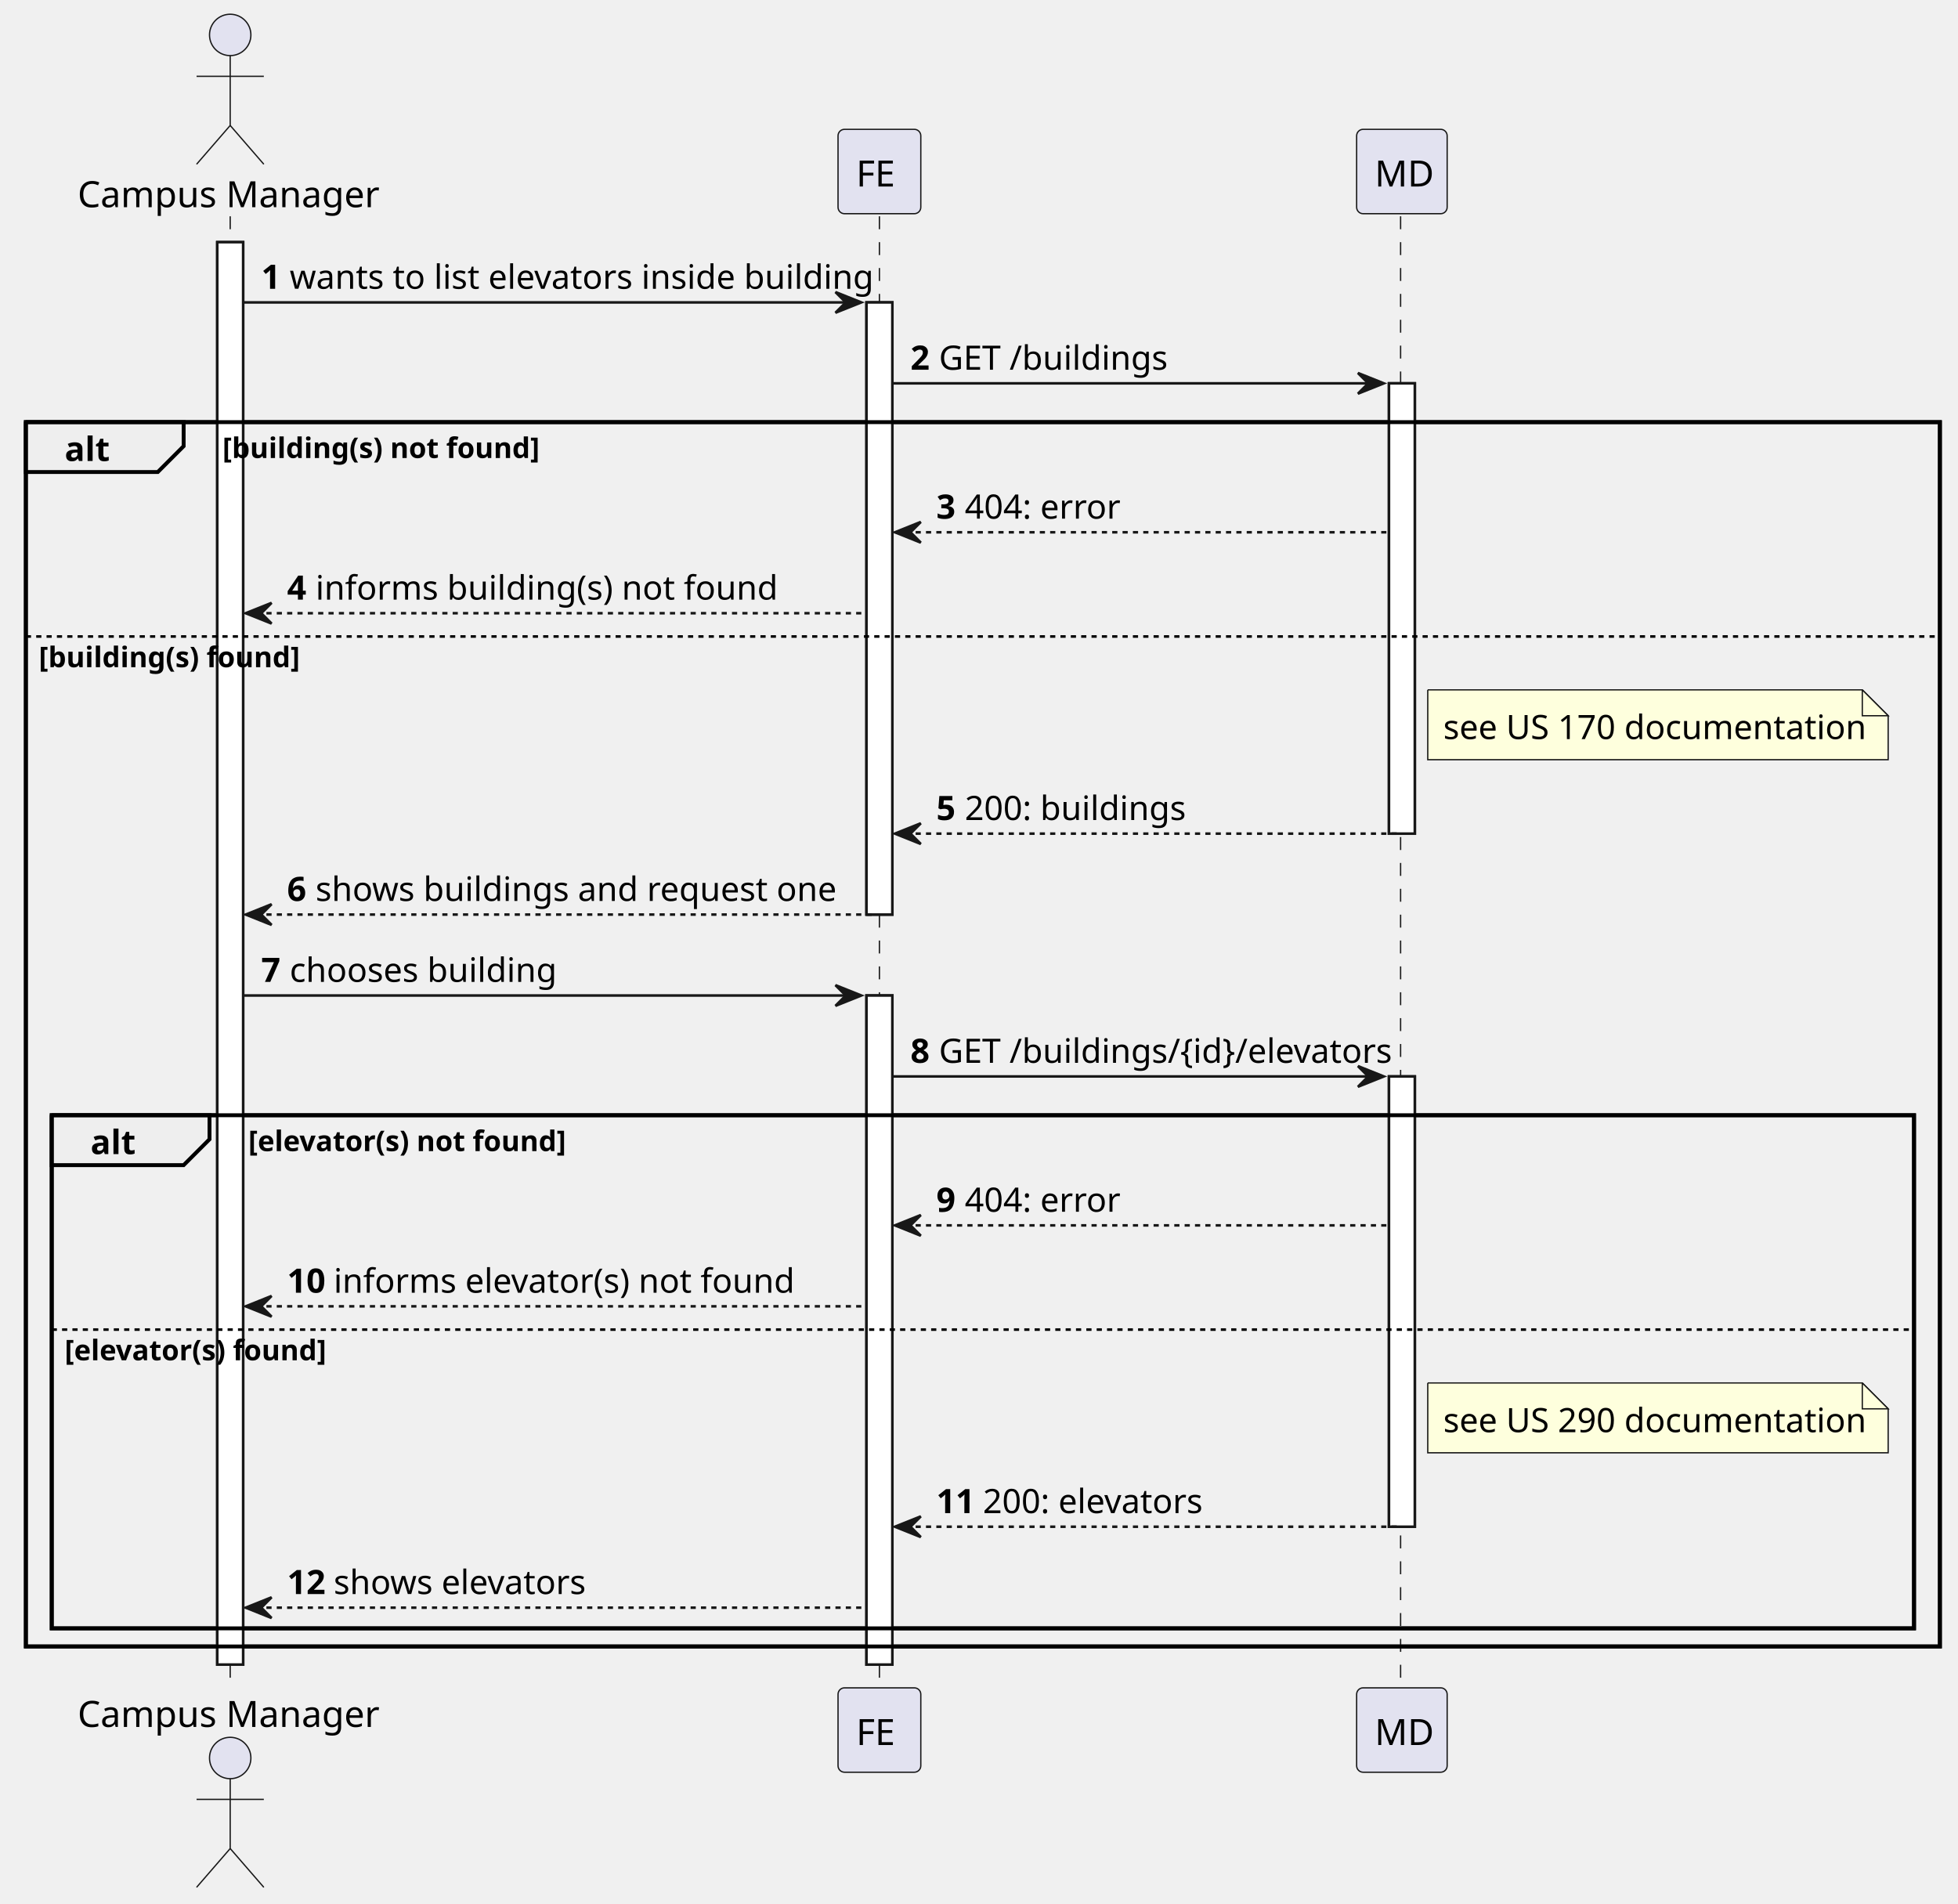
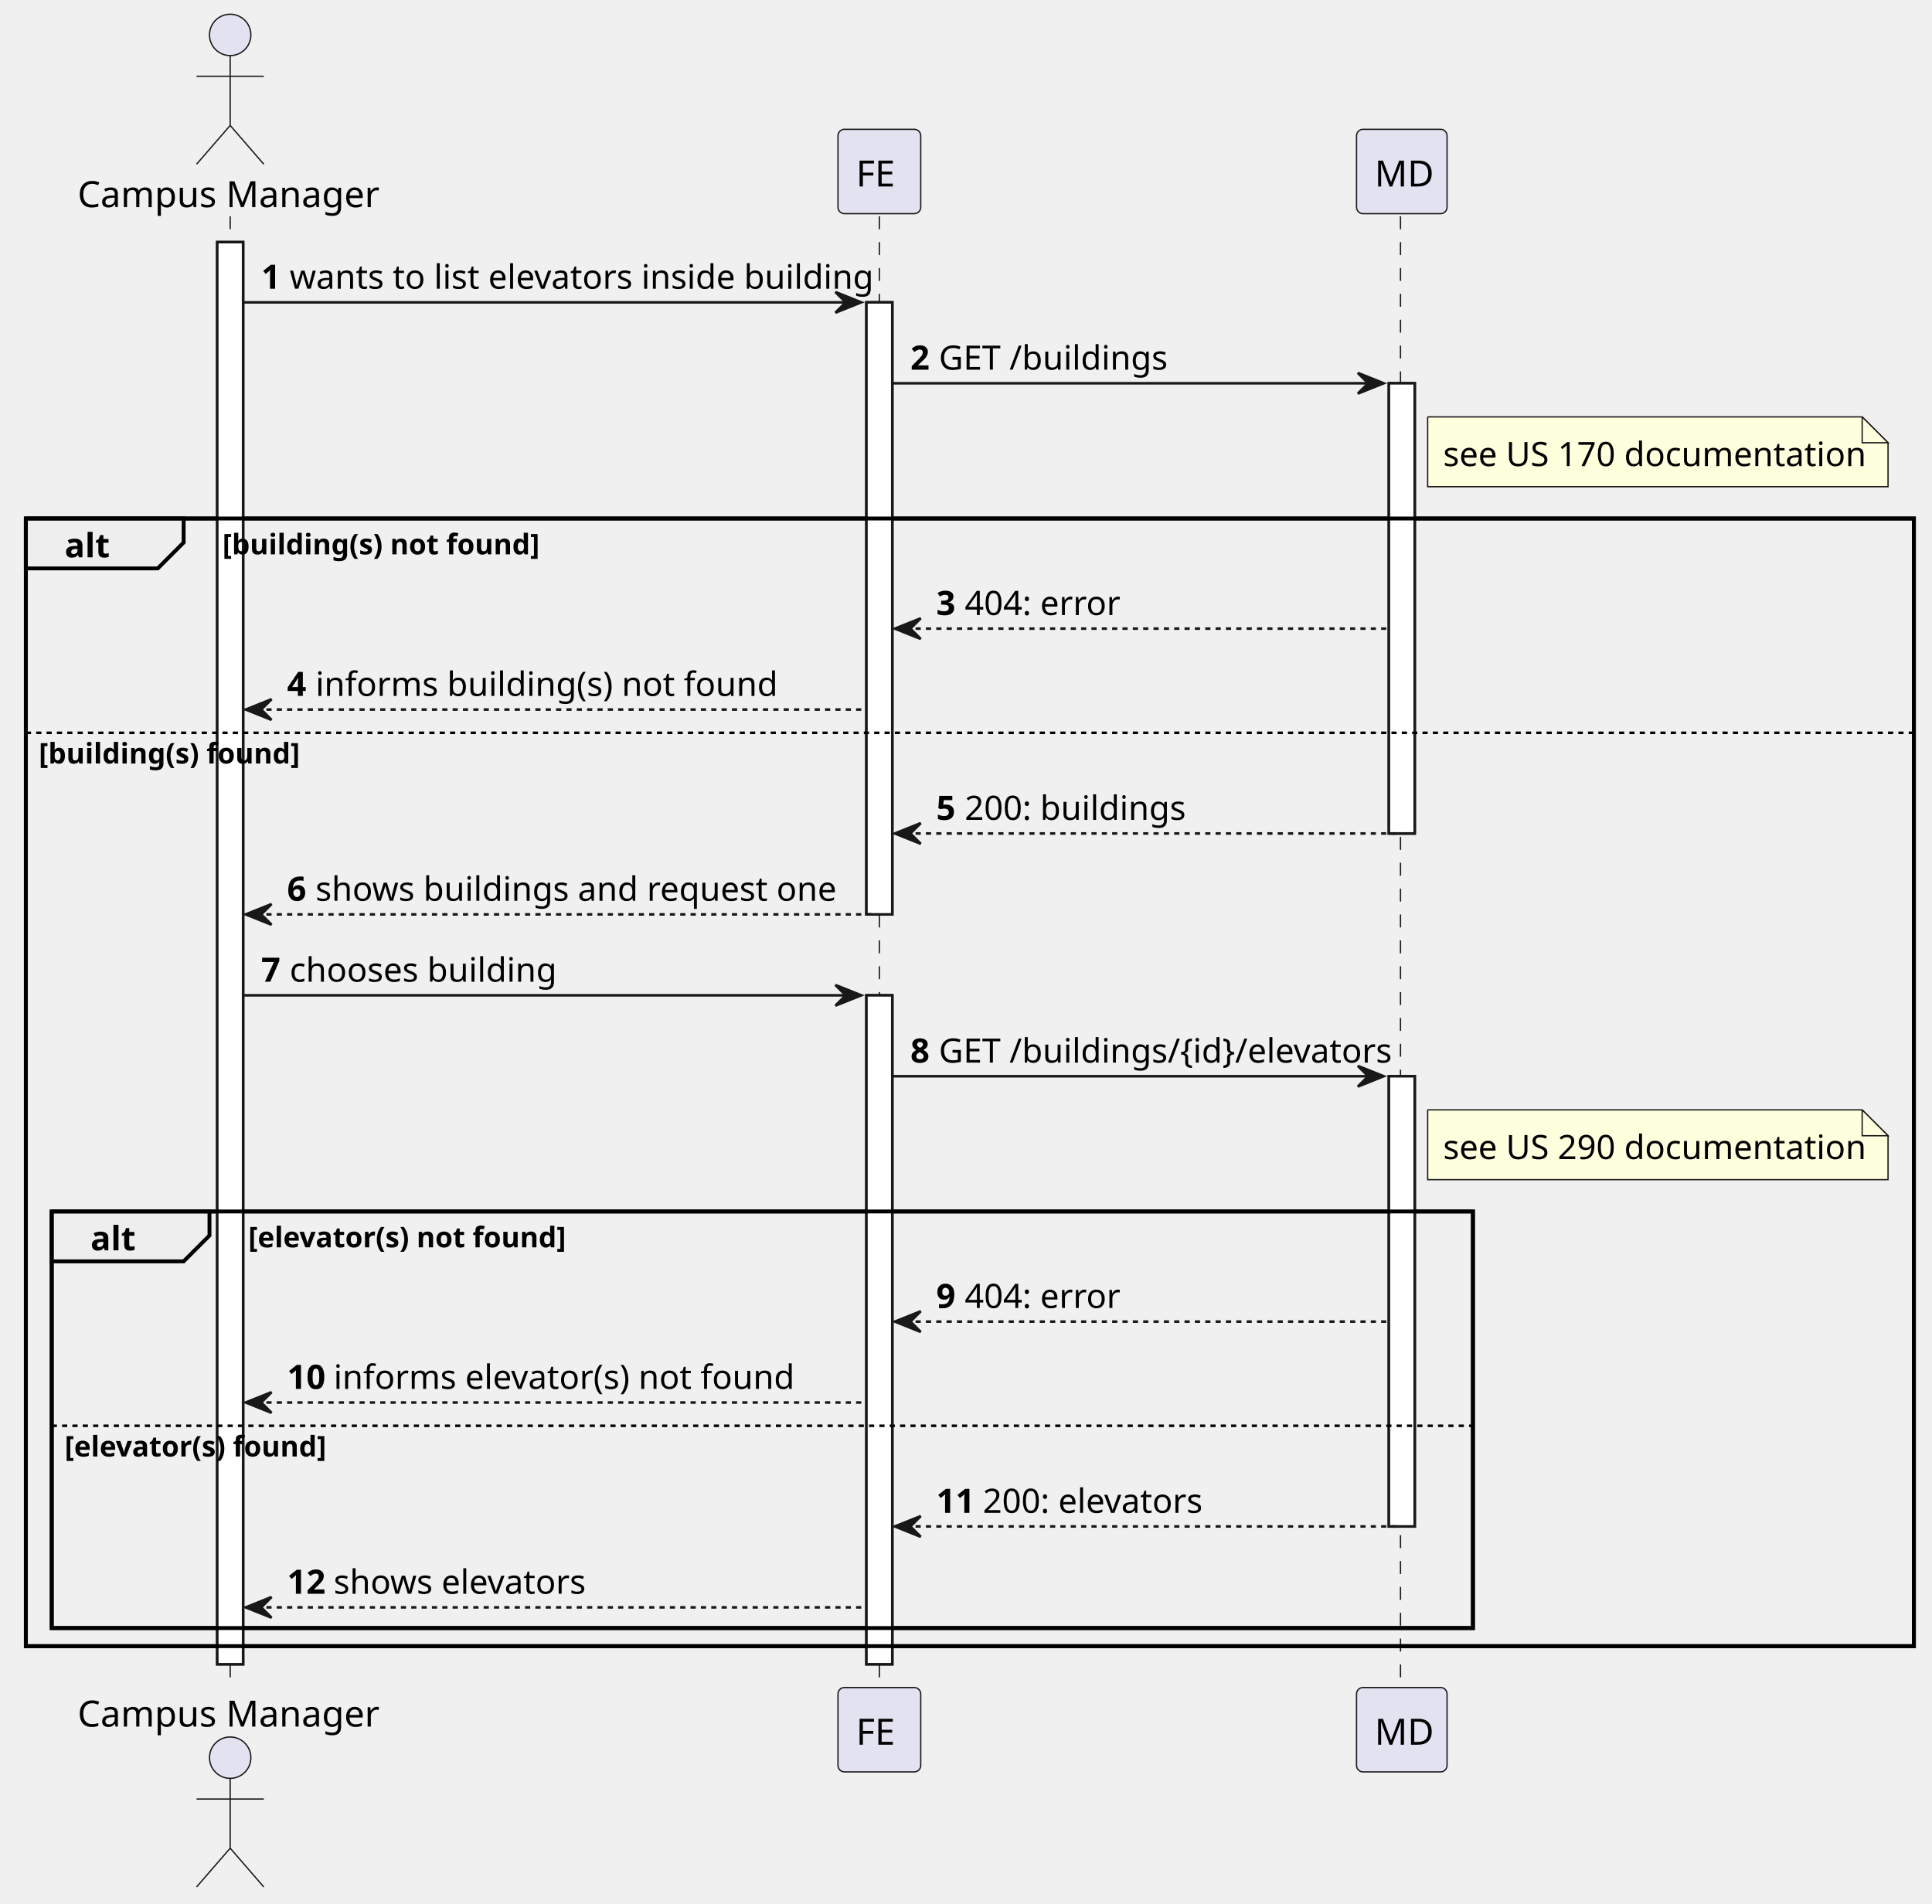
- <svg xmlns="http://www.w3.org/2000/svg" contentStyleType="text/css" height="736px" preserveAspectRatio="none" style="width:757px;height:736px;background:#FFFFFF;" version="1.1" viewBox="0 0 757 736" width="757px" zoomAndPan="magnify">
+ <svg xmlns="http://www.w3.org/2000/svg" contentStyleType="text/css" height="736px" preserveAspectRatio="none" style="width:747px;height:736px;background:#FFFFFF;" version="1.1" viewBox="0 0 747 736" width="747px" zoomAndPan="magnify">
  <defs />
  <g>
    <rect fill="#FFFFFF" height="549.918" style="stroke:#181818;stroke-width:1.0;" width="10" x="84" y="93.621" />
    <rect fill="#FFFFFF" height="236.668" style="stroke:#181818;stroke-width:1.0;" width="10" x="335" y="116.912" />
    <rect fill="#FFFFFF" height="258.668" style="stroke:#181818;stroke-width:1.0;" width="10" x="335" y="384.871" />
    <rect fill="#FFFFFF" height="174.086" style="stroke:#181818;stroke-width:1.0;" width="10" x="537" y="148.203" />
    <rect fill="#FFFFFF" height="174.086" style="stroke:#181818;stroke-width:1.0;" width="10" x="537" y="416.162" />
-     <rect fill="none" height="473.336" style="stroke:#000000;stroke-width:1.5;" width="740" x="10" y="163.203" />
-     <rect fill="none" height="198.377" style="stroke:#000000;stroke-width:1.5;" width="720" x="20" y="431.162" />
+     <rect fill="none" height="436.045" style="stroke:#000000;stroke-width:1.5;" width="730" x="10" y="200.494" />
+     <rect fill="none" height="161.086" style="stroke:#000000;stroke-width:1.5;" width="549.5" x="20" y="468.453" />
    <line style="stroke:#181818;stroke-width:0.5;stroke-dasharray:5.0,5.0;" x1="89" x2="89" y1="83.621" y2="653.539" />
    <line style="stroke:#181818;stroke-width:0.5;stroke-dasharray:5.0,5.0;" x1="340" x2="340" y1="83.621" y2="653.539" />
    <line style="stroke:#181818;stroke-width:0.5;stroke-dasharray:5.0,5.0;" x1="541.5" x2="541.5" y1="83.621" y2="653.539" />
    <text fill="#000000" font-family="sans-serif" font-size="14" lengthAdjust="spacing" textLength="112" x="30" y="80.107">Campus Manager</text>
    <ellipse cx="89" cy="13.5" fill="#E2E2F0" rx="8" ry="8" style="stroke:#181818;stroke-width:0.5;" />
    <path d="M89,21.5 L89,48.5 M76,29.5 L102,29.5 M89,48.5 L76,63.5 M89,48.5 L102,63.5 " fill="none" style="stroke:#181818;stroke-width:0.5;" />
    <text fill="#000000" font-family="sans-serif" font-size="14" lengthAdjust="spacing" textLength="112" x="30" y="667.646">Campus Manager</text>
    <ellipse cx="89" cy="679.66" fill="#E2E2F0" rx="8" ry="8" style="stroke:#181818;stroke-width:0.5;" />
    <path d="M89,687.66 L89,714.66 M76,695.66 L102,695.66 M89,714.66 L76,729.66 M89,714.66 L102,729.66 " fill="none" style="stroke:#181818;stroke-width:0.5;" />
    <rect fill="#E2E2F0" height="32.621" rx="2.5" ry="2.5" style="stroke:#181818;stroke-width:0.5;" width="32" x="324" y="50" />
    <text fill="#000000" font-family="sans-serif" font-size="14" lengthAdjust="spacing" textLength="18" x="331" y="72.107">FE</text>
    <rect fill="#E2E2F0" height="32.621" rx="2.5" ry="2.5" style="stroke:#181818;stroke-width:0.5;" width="32" x="324" y="652.539" />
    <text fill="#000000" font-family="sans-serif" font-size="14" lengthAdjust="spacing" textLength="18" x="331" y="674.646">FE</text>
    <rect fill="#E2E2F0" height="32.621" rx="2.5" ry="2.5" style="stroke:#181818;stroke-width:0.5;" width="35" x="524.5" y="50" />
    <text fill="#000000" font-family="sans-serif" font-size="14" lengthAdjust="spacing" textLength="21" x="531.5" y="72.107">MD</text>
    <rect fill="#E2E2F0" height="32.621" rx="2.5" ry="2.5" style="stroke:#181818;stroke-width:0.5;" width="35" x="524.5" y="652.539" />
    <text fill="#000000" font-family="sans-serif" font-size="14" lengthAdjust="spacing" textLength="21" x="531.5" y="674.646">MD</text>
    <rect fill="#FFFFFF" height="549.918" style="stroke:#181818;stroke-width:1.0;" width="10" x="84" y="93.621" />
    <rect fill="#FFFFFF" height="236.668" style="stroke:#181818;stroke-width:1.0;" width="10" x="335" y="116.912" />
    <rect fill="#FFFFFF" height="258.668" style="stroke:#181818;stroke-width:1.0;" width="10" x="335" y="384.871" />
    <rect fill="#FFFFFF" height="174.086" style="stroke:#181818;stroke-width:1.0;" width="10" x="537" y="148.203" />
    <rect fill="#FFFFFF" height="174.086" style="stroke:#181818;stroke-width:1.0;" width="10" x="537" y="416.162" />
    <polygon fill="#181818" points="323,112.912,333,116.912,323,120.912,327,116.912" style="stroke:#181818;stroke-width:1.0;" />
    <line style="stroke:#181818;stroke-width:1.0;" x1="94" x2="329" y1="116.912" y2="116.912" />
    <text fill="#000000" font-family="sans-serif" font-size="13" font-weight="bold" lengthAdjust="spacing" textLength="7" x="101" y="111.649">1</text>
    <text fill="#000000" font-family="sans-serif" font-size="13" lengthAdjust="spacing" textLength="211" x="112" y="111.649">wants to list elevators inside building</text>
    <polygon fill="#181818" points="525,144.203,535,148.203,525,152.203,529,148.203" style="stroke:#181818;stroke-width:1.0;" />
    <line style="stroke:#181818;stroke-width:1.0;" x1="345" x2="531" y1="148.203" y2="148.203" />
    <text fill="#000000" font-family="sans-serif" font-size="13" font-weight="bold" lengthAdjust="spacing" textLength="7" x="352" y="142.94">2</text>
    <text fill="#000000" font-family="sans-serif" font-size="13" lengthAdjust="spacing" textLength="85" x="363" y="142.94">GET /buildings</text>
-     <path d="M10,163.203 L71,163.203 L71,172.494 L61,182.494 L10,182.494 L10,163.203 " fill="#EEEEEE" style="stroke:#000000;stroke-width:1.5;" />
-     <rect fill="none" height="473.336" style="stroke:#000000;stroke-width:1.5;" width="740" x="10" y="163.203" />
-     <text fill="#000000" font-family="sans-serif" font-size="13" font-weight="bold" lengthAdjust="spacing" textLength="16" x="25" y="178.231">alt</text>
-     <text fill="#000000" font-family="sans-serif" font-size="11" font-weight="bold" lengthAdjust="spacing" textLength="123" x="86" y="177.073">[building(s) not found]</text>
-     <polygon fill="#181818" points="356,201.785,346,205.785,356,209.785,352,205.785" style="stroke:#181818;stroke-width:1.0;" />
-     <line style="stroke:#181818;stroke-width:1.0;stroke-dasharray:2.0,2.0;" x1="350" x2="536" y1="205.785" y2="205.785" />
-     <text fill="#000000" font-family="sans-serif" font-size="13" font-weight="bold" lengthAdjust="spacing" textLength="7" x="362" y="200.523">3</text>
-     <text fill="#000000" font-family="sans-serif" font-size="13" lengthAdjust="spacing" textLength="55" x="373" y="200.523">404: error</text>
-     <polygon fill="#181818" points="105,233.076,95,237.076,105,241.076,101,237.076" style="stroke:#181818;stroke-width:1.0;" />
-     <line style="stroke:#181818;stroke-width:1.0;stroke-dasharray:2.0,2.0;" x1="99" x2="334" y1="237.076" y2="237.076" />
-     <text fill="#000000" font-family="sans-serif" font-size="13" font-weight="bold" lengthAdjust="spacing" textLength="7" x="111" y="231.814">4</text>
-     <text fill="#000000" font-family="sans-serif" font-size="13" lengthAdjust="spacing" textLength="162" x="122" y="231.814">informs building(s) not found</text>
-     <line style="stroke:#000000;stroke-width:1.0;stroke-dasharray:2.0,2.0;" x1="10" x2="750" y1="246.076" y2="246.076" />
-     <text fill="#000000" font-family="sans-serif" font-size="11" font-weight="bold" lengthAdjust="spacing" textLength="102" x="15" y="257.946">[building(s) found]</text>
-     <path d="M552,266.707 L552,293.707 L730,293.707 L730,276.707 L720,266.707 L552,266.707 " fill="#FEFFDD" style="stroke:#181818;stroke-width:0.5;" />
-     <path d="M720,266.707 L720,276.707 L730,276.707 L720,266.707 " fill="#FEFFDD" style="stroke:#181818;stroke-width:0.5;" />
-     <text fill="#000000" font-family="sans-serif" font-size="13" lengthAdjust="spacing" textLength="157" x="558" y="285.735">see US 170 documentation</text>
+     <path d="M552,161.203 L552,188.203 L730,188.203 L730,171.203 L720,161.203 L552,161.203 " fill="#FEFFDD" style="stroke:#181818;stroke-width:0.5;" />
+     <path d="M720,161.203 L720,171.203 L730,171.203 L720,161.203 " fill="#FEFFDD" style="stroke:#181818;stroke-width:0.5;" />
+     <text fill="#000000" font-family="sans-serif" font-size="13" lengthAdjust="spacing" textLength="157" x="558" y="180.231">see US 170 documentation</text>
+     <path d="M10,200.494 L71,200.494 L71,209.785 L61,219.785 L10,219.785 L10,200.494 " fill="#EEEEEE" style="stroke:#000000;stroke-width:1.5;" />
+     <rect fill="none" height="436.045" style="stroke:#000000;stroke-width:1.5;" width="730" x="10" y="200.494" />
+     <text fill="#000000" font-family="sans-serif" font-size="13" font-weight="bold" lengthAdjust="spacing" textLength="16" x="25" y="215.523">alt</text>
+     <text fill="#000000" font-family="sans-serif" font-size="11" font-weight="bold" lengthAdjust="spacing" textLength="123" x="86" y="214.364">[building(s) not found]</text>
+     <polygon fill="#181818" points="356,239.076,346,243.076,356,247.076,352,243.076" style="stroke:#181818;stroke-width:1.0;" />
+     <line style="stroke:#181818;stroke-width:1.0;stroke-dasharray:2.0,2.0;" x1="350" x2="536" y1="243.076" y2="243.076" />
+     <text fill="#000000" font-family="sans-serif" font-size="13" font-weight="bold" lengthAdjust="spacing" textLength="7" x="362" y="237.814">3</text>
+     <text fill="#000000" font-family="sans-serif" font-size="13" lengthAdjust="spacing" textLength="55" x="373" y="237.814">404: error</text>
+     <polygon fill="#181818" points="105,270.367,95,274.367,105,278.367,101,274.367" style="stroke:#181818;stroke-width:1.0;" />
+     <line style="stroke:#181818;stroke-width:1.0;stroke-dasharray:2.0,2.0;" x1="99" x2="334" y1="274.367" y2="274.367" />
+     <text fill="#000000" font-family="sans-serif" font-size="13" font-weight="bold" lengthAdjust="spacing" textLength="7" x="111" y="269.104">4</text>
+     <text fill="#000000" font-family="sans-serif" font-size="13" lengthAdjust="spacing" textLength="162" x="122" y="269.104">informs building(s) not found</text>
+     <line style="stroke:#000000;stroke-width:1.0;stroke-dasharray:2.0,2.0;" x1="10" x2="740" y1="283.367" y2="283.367" />
+     <text fill="#000000" font-family="sans-serif" font-size="11" font-weight="bold" lengthAdjust="spacing" textLength="102" x="15" y="295.237">[building(s) found]</text>
    <polygon fill="#181818" points="356,318.289,346,322.289,356,326.289,352,322.289" style="stroke:#181818;stroke-width:1.0;" />
    <line style="stroke:#181818;stroke-width:1.0;stroke-dasharray:2.0,2.0;" x1="350" x2="541" y1="322.289" y2="322.289" />
    <text fill="#000000" font-family="sans-serif" font-size="13" font-weight="bold" lengthAdjust="spacing" textLength="7" x="362" y="317.026">5</text>
    <text fill="#000000" font-family="sans-serif" font-size="13" lengthAdjust="spacing" textLength="80" x="373" y="317.026">200: buildings</text>
    <polygon fill="#181818" points="105,349.58,95,353.58,105,357.58,101,353.58" style="stroke:#181818;stroke-width:1.0;" />
    <line style="stroke:#181818;stroke-width:1.0;stroke-dasharray:2.0,2.0;" x1="99" x2="339" y1="353.58" y2="353.58" />
    <text fill="#000000" font-family="sans-serif" font-size="13" font-weight="bold" lengthAdjust="spacing" textLength="7" x="111" y="348.317">6</text>
    <text fill="#000000" font-family="sans-serif" font-size="13" lengthAdjust="spacing" textLength="189" x="122" y="348.317">shows buildings and request one</text>
    <polygon fill="#181818" points="323,380.871,333,384.871,323,388.871,327,384.871" style="stroke:#181818;stroke-width:1.0;" />
    <line style="stroke:#181818;stroke-width:1.0;" x1="94" x2="329" y1="384.871" y2="384.871" />
    <text fill="#000000" font-family="sans-serif" font-size="13" font-weight="bold" lengthAdjust="spacing" textLength="7" x="101" y="379.608">7</text>
    <text fill="#000000" font-family="sans-serif" font-size="13" lengthAdjust="spacing" textLength="97" x="112" y="379.608">chooses building</text>
    <polygon fill="#181818" points="525,412.162,535,416.162,525,420.162,529,416.162" style="stroke:#181818;stroke-width:1.0;" />
    <line style="stroke:#181818;stroke-width:1.0;" x1="345" x2="531" y1="416.162" y2="416.162" />
    <text fill="#000000" font-family="sans-serif" font-size="13" font-weight="bold" lengthAdjust="spacing" textLength="7" x="352" y="410.899">8</text>
    <text fill="#000000" font-family="sans-serif" font-size="13" lengthAdjust="spacing" textLength="162" x="363" y="410.899">GET /buildings/{id}/elevators</text>
-     <path d="M20,431.162 L81,431.162 L81,440.453 L71,450.453 L20,450.453 L20,431.162 " fill="#EEEEEE" style="stroke:#000000;stroke-width:1.5;" />
-     <rect fill="none" height="198.377" style="stroke:#000000;stroke-width:1.5;" width="720" x="20" y="431.162" />
-     <text fill="#000000" font-family="sans-serif" font-size="13" font-weight="bold" lengthAdjust="spacing" textLength="16" x="35" y="446.19">alt</text>
-     <text fill="#000000" font-family="sans-serif" font-size="11" font-weight="bold" lengthAdjust="spacing" textLength="124" x="96" y="445.032">[elevator(s) not found]</text>
-     <polygon fill="#181818" points="356,469.744,346,473.744,356,477.744,352,473.744" style="stroke:#181818;stroke-width:1.0;" />
-     <line style="stroke:#181818;stroke-width:1.0;stroke-dasharray:2.0,2.0;" x1="350" x2="536" y1="473.744" y2="473.744" />
-     <text fill="#000000" font-family="sans-serif" font-size="13" font-weight="bold" lengthAdjust="spacing" textLength="7" x="362" y="468.481">9</text>
-     <text fill="#000000" font-family="sans-serif" font-size="13" lengthAdjust="spacing" textLength="55" x="373" y="468.481">404: error</text>
-     <polygon fill="#181818" points="105,501.035,95,505.035,105,509.035,101,505.035" style="stroke:#181818;stroke-width:1.0;" />
-     <line style="stroke:#181818;stroke-width:1.0;stroke-dasharray:2.0,2.0;" x1="99" x2="334" y1="505.035" y2="505.035" />
-     <text fill="#000000" font-family="sans-serif" font-size="13" font-weight="bold" lengthAdjust="spacing" textLength="14" x="111" y="499.772">10</text>
-     <text fill="#000000" font-family="sans-serif" font-size="13" lengthAdjust="spacing" textLength="162" x="129" y="499.772">informs elevator(s) not found</text>
-     <line style="stroke:#000000;stroke-width:1.0;stroke-dasharray:2.0,2.0;" x1="20" x2="740" y1="514.035" y2="514.035" />
-     <text fill="#000000" font-family="sans-serif" font-size="11" font-weight="bold" lengthAdjust="spacing" textLength="103" x="25" y="525.905">[elevator(s) found]</text>
-     <path d="M552,534.666 L552,561.666 L730,561.666 L730,544.666 L720,534.666 L552,534.666 " fill="#FEFFDD" style="stroke:#181818;stroke-width:0.5;" />
-     <path d="M720,534.666 L720,544.666 L730,544.666 L720,534.666 " fill="#FEFFDD" style="stroke:#181818;stroke-width:0.5;" />
-     <text fill="#000000" font-family="sans-serif" font-size="13" lengthAdjust="spacing" textLength="157" x="558" y="553.694">see US 290 documentation</text>
+     <path d="M552,429.162 L552,456.162 L730,456.162 L730,439.162 L720,429.162 L552,429.162 " fill="#FEFFDD" style="stroke:#181818;stroke-width:0.5;" />
+     <path d="M720,429.162 L720,439.162 L730,439.162 L720,429.162 " fill="#FEFFDD" style="stroke:#181818;stroke-width:0.5;" />
+     <text fill="#000000" font-family="sans-serif" font-size="13" lengthAdjust="spacing" textLength="157" x="558" y="448.19">see US 290 documentation</text>
+     <path d="M20,468.453 L81,468.453 L81,477.744 L71,487.744 L20,487.744 L20,468.453 " fill="#EEEEEE" style="stroke:#000000;stroke-width:1.5;" />
+     <rect fill="none" height="161.086" style="stroke:#000000;stroke-width:1.5;" width="549.5" x="20" y="468.453" />
+     <text fill="#000000" font-family="sans-serif" font-size="13" font-weight="bold" lengthAdjust="spacing" textLength="16" x="35" y="483.481">alt</text>
+     <text fill="#000000" font-family="sans-serif" font-size="11" font-weight="bold" lengthAdjust="spacing" textLength="124" x="96" y="482.323">[elevator(s) not found]</text>
+     <polygon fill="#181818" points="356,507.035,346,511.035,356,515.035,352,511.035" style="stroke:#181818;stroke-width:1.0;" />
+     <line style="stroke:#181818;stroke-width:1.0;stroke-dasharray:2.0,2.0;" x1="350" x2="536" y1="511.035" y2="511.035" />
+     <text fill="#000000" font-family="sans-serif" font-size="13" font-weight="bold" lengthAdjust="spacing" textLength="7" x="362" y="505.772">9</text>
+     <text fill="#000000" font-family="sans-serif" font-size="13" lengthAdjust="spacing" textLength="55" x="373" y="505.772">404: error</text>
+     <polygon fill="#181818" points="105,538.326,95,542.326,105,546.326,101,542.326" style="stroke:#181818;stroke-width:1.0;" />
+     <line style="stroke:#181818;stroke-width:1.0;stroke-dasharray:2.0,2.0;" x1="99" x2="334" y1="542.326" y2="542.326" />
+     <text fill="#000000" font-family="sans-serif" font-size="13" font-weight="bold" lengthAdjust="spacing" textLength="14" x="111" y="537.063">10</text>
+     <text fill="#000000" font-family="sans-serif" font-size="13" lengthAdjust="spacing" textLength="162" x="129" y="537.063">informs elevator(s) not found</text>
+     <line style="stroke:#000000;stroke-width:1.0;stroke-dasharray:2.0,2.0;" x1="20" x2="569.5" y1="551.326" y2="551.326" />
+     <text fill="#000000" font-family="sans-serif" font-size="11" font-weight="bold" lengthAdjust="spacing" textLength="103" x="25" y="563.196">[elevator(s) found]</text>
    <polygon fill="#181818" points="356,586.248,346,590.248,356,594.248,352,590.248" style="stroke:#181818;stroke-width:1.0;" />
    <line style="stroke:#181818;stroke-width:1.0;stroke-dasharray:2.0,2.0;" x1="350" x2="541" y1="590.248" y2="590.248" />
    <text fill="#000000" font-family="sans-serif" font-size="13" font-weight="bold" lengthAdjust="spacing" textLength="14" x="362" y="584.985">11</text>
    <text fill="#000000" font-family="sans-serif" font-size="13" lengthAdjust="spacing" textLength="80" x="380" y="584.985">200: elevators</text>
    <polygon fill="#181818" points="105,617.539,95,621.539,105,625.539,101,621.539" style="stroke:#181818;stroke-width:1.0;" />
    <line style="stroke:#181818;stroke-width:1.0;stroke-dasharray:2.0,2.0;" x1="99" x2="334" y1="621.539" y2="621.539" />
    <text fill="#000000" font-family="sans-serif" font-size="13" font-weight="bold" lengthAdjust="spacing" textLength="14" x="111" y="616.276">12</text>
    <text fill="#000000" font-family="sans-serif" font-size="13" lengthAdjust="spacing" textLength="92" x="129" y="616.276">shows elevators</text>
  </g>
</svg>
